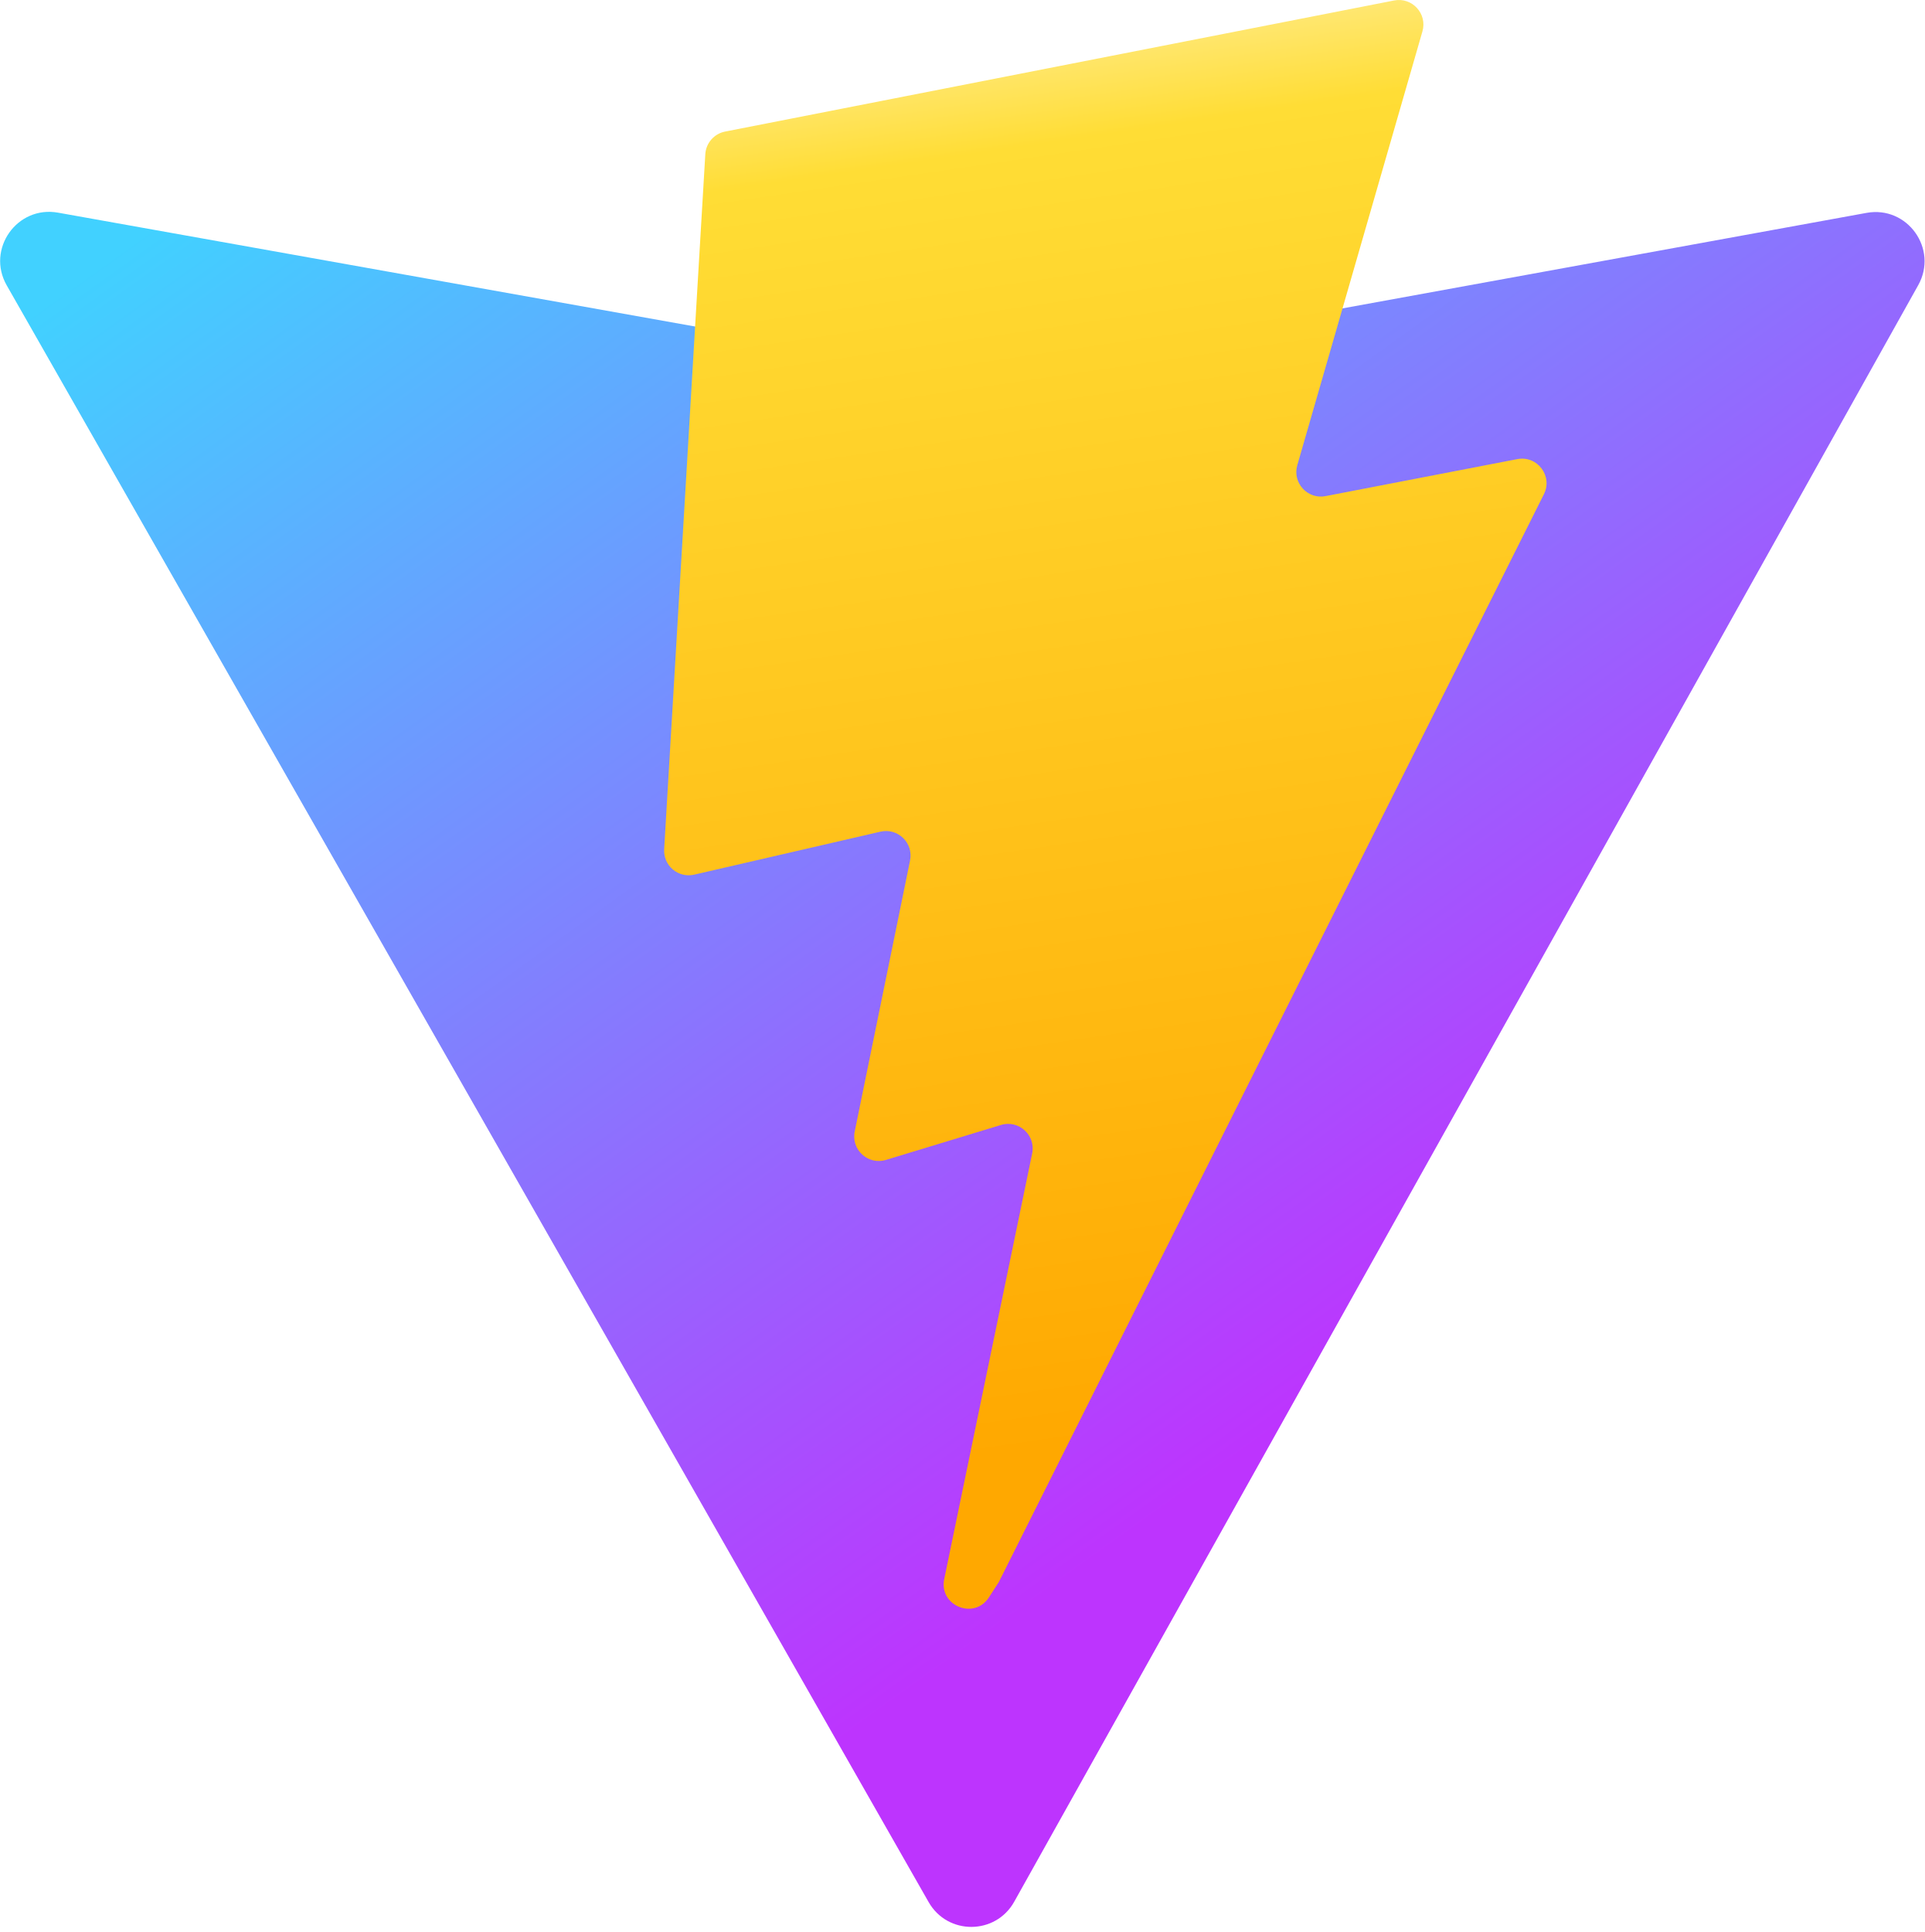
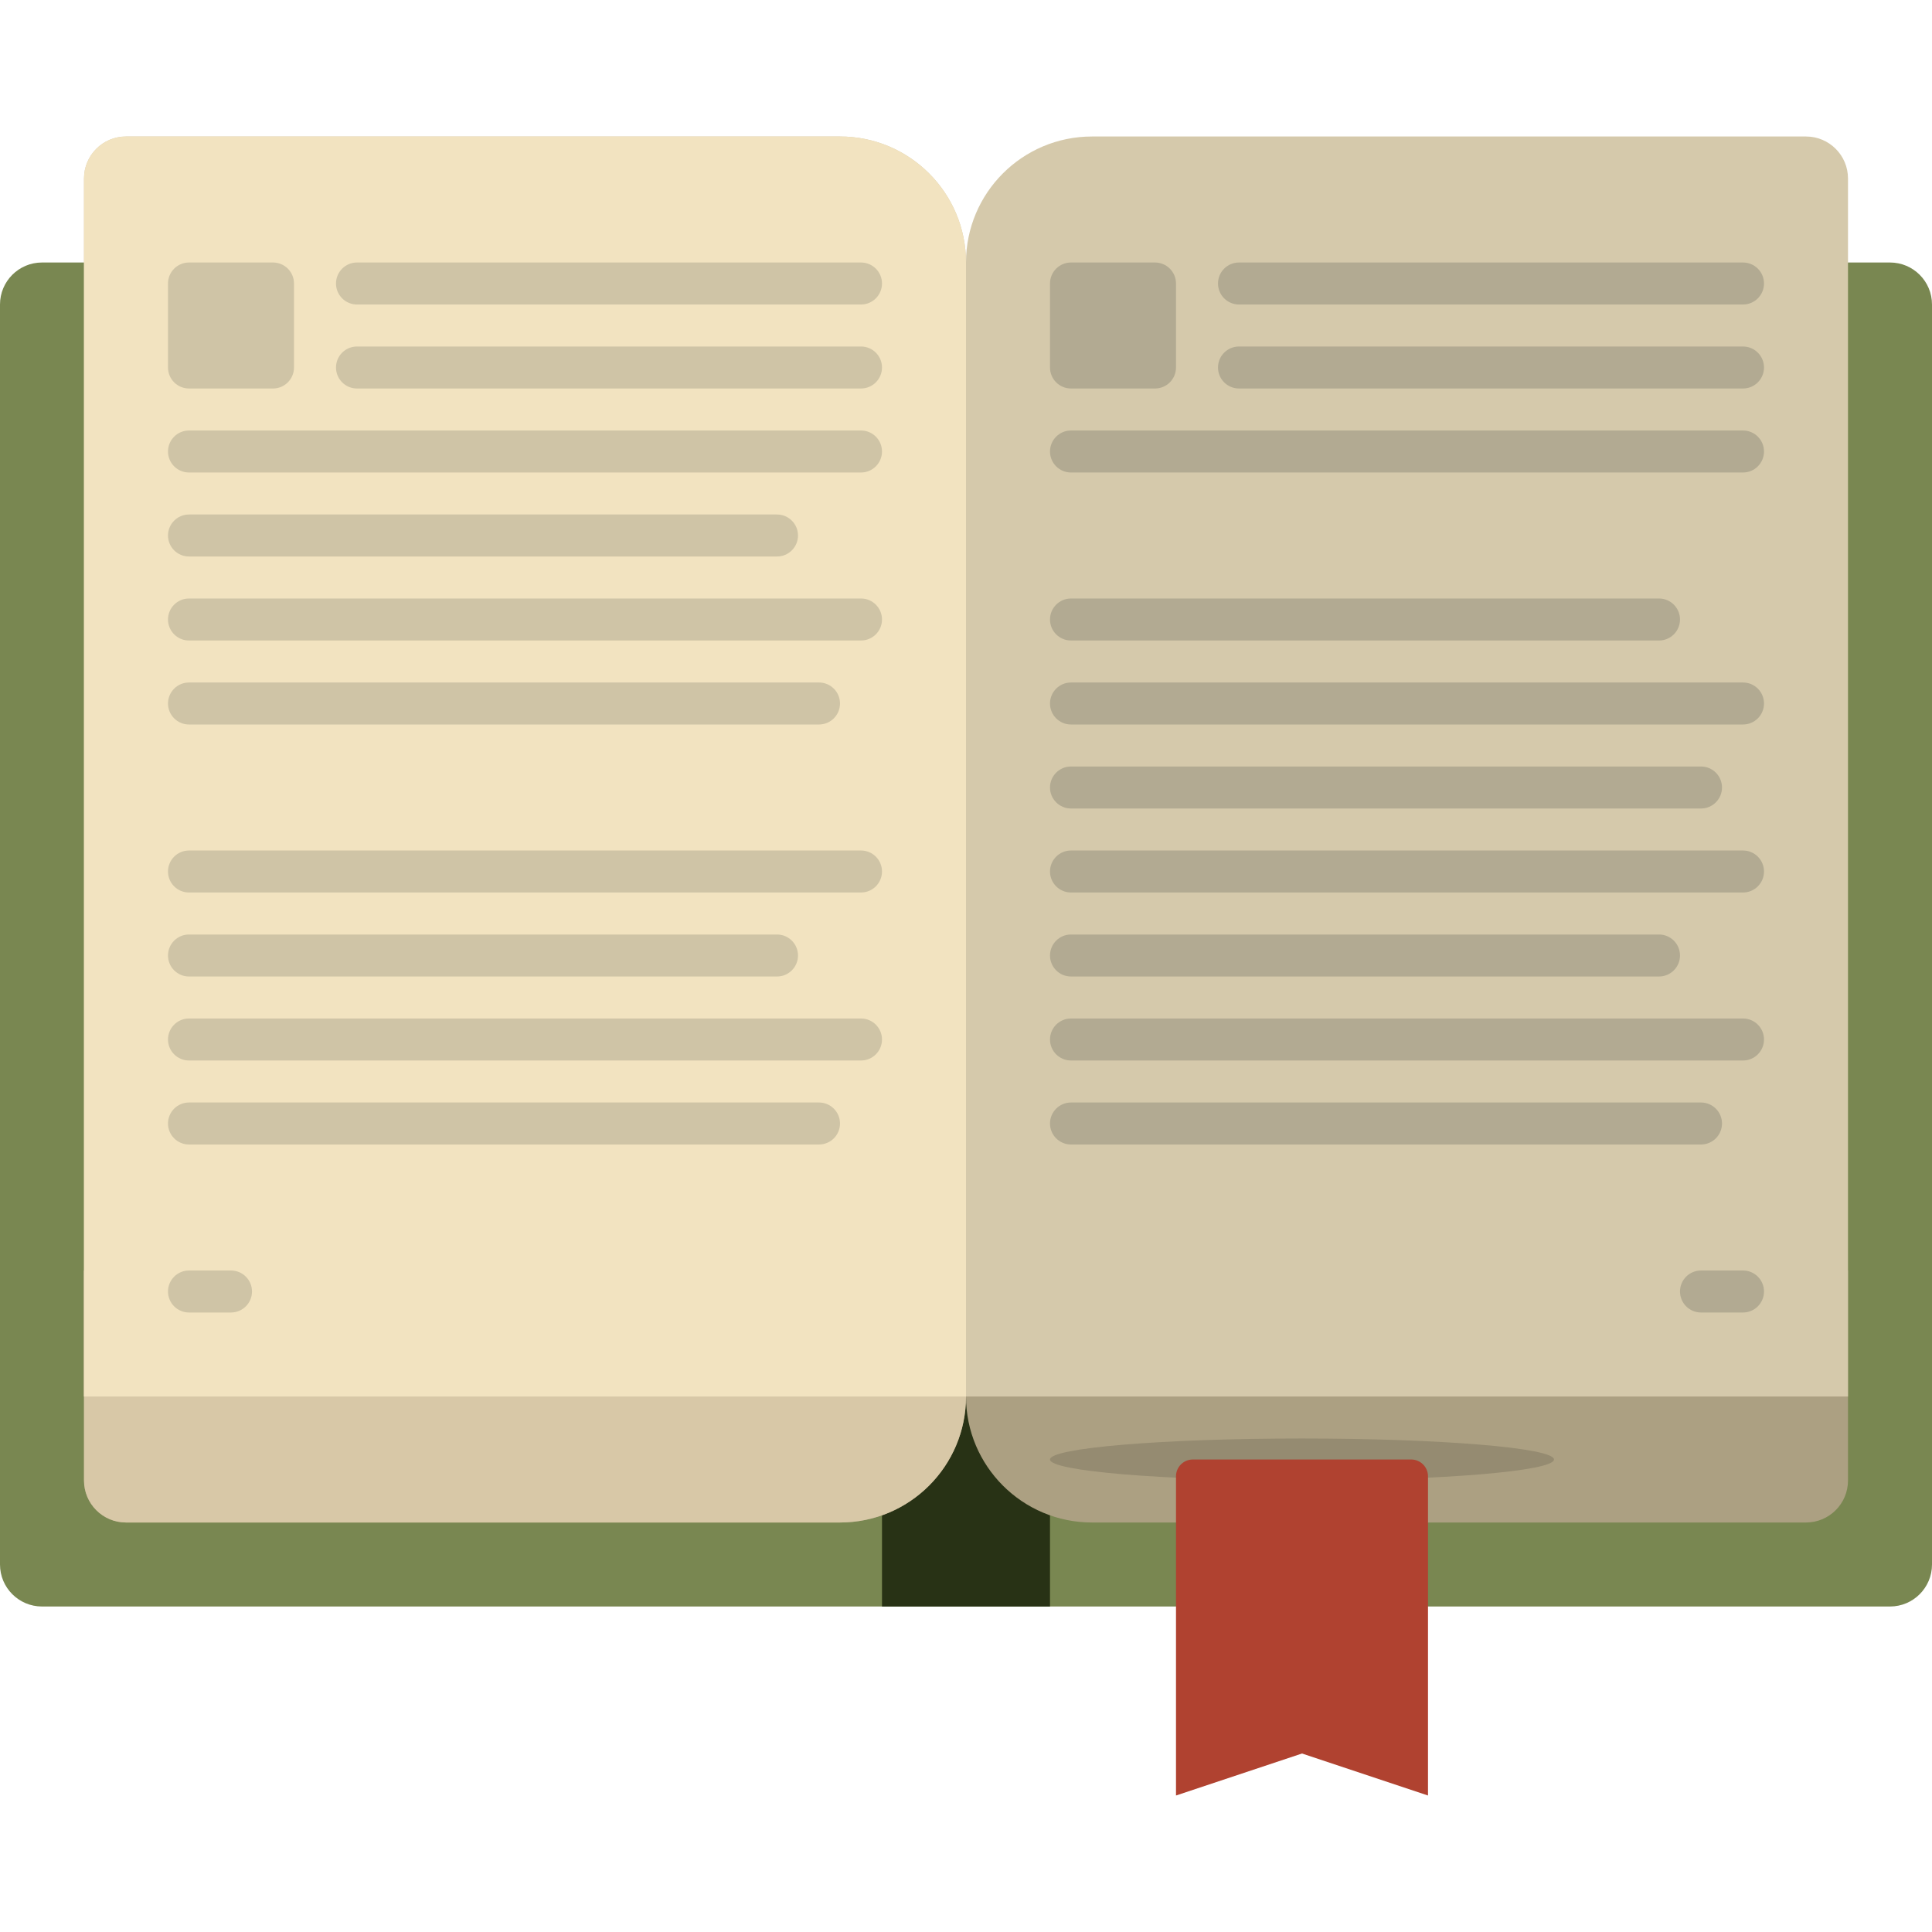
- <svg xmlns="http://www.w3.org/2000/svg" aria-hidden="true" role="img" class="iconify iconify--logos" width="31.88" height="32" preserveAspectRatio="xMidYMid meet" viewBox="0 0 256 257">
-   <defs>
-     <linearGradient id="IconifyId1813088fe1fbc01fb466" x1="-.828%" x2="57.636%" y1="7.652%" y2="78.411%">
-       <stop offset="0%" stop-color="#41D1FF" />
-       <stop offset="100%" stop-color="#BD34FE" />
-     </linearGradient>
-     <linearGradient id="IconifyId1813088fe1fbc01fb467" x1="43.376%" x2="50.316%" y1="2.242%" y2="89.03%">
-       <stop offset="0%" stop-color="#FFEA83" />
-       <stop offset="8.333%" stop-color="#FFDD35" />
-       <stop offset="100%" stop-color="#FFA800" />
-     </linearGradient>
-   </defs>
-   <path fill="url(#IconifyId1813088fe1fbc01fb466)" d="M255.153 37.938L134.897 252.976c-2.483 4.44-8.862 4.466-11.382.048L.875 37.958c-2.746-4.814 1.371-10.646 6.827-9.67l120.385 21.517a6.537 6.537 0 0 0 2.322-.004l117.867-21.483c5.438-.991 9.574 4.796 6.877 9.62Z" />
-   <path fill="url(#IconifyId1813088fe1fbc01fb467)" d="M185.432.063L96.44 17.501a3.268 3.268 0 0 0-2.634 3.014l-5.474 92.456a3.268 3.268 0 0 0 3.997 3.378l24.777-5.718c2.318-.535 4.413 1.507 3.936 3.838l-7.361 36.047c-.495 2.426 1.782 4.5 4.151 3.78l15.304-4.649c2.372-.72 4.652 1.36 4.15 3.788l-11.698 56.621c-.732 3.542 3.979 5.473 5.943 2.437l1.313-2.028l72.516-144.72c1.215-2.423-.88-5.186-3.54-4.672l-25.505 4.922c-2.396.462-4.435-1.77-3.759-4.114l16.646-57.705c.677-2.35-1.37-4.583-3.769-4.113Z" />
+ <svg xmlns="http://www.w3.org/2000/svg" version="1.1" id="Capa_1" x="0px" y="0px" viewBox="0 0 460 460" style="enable-background:new 0 0 460 460;" xml:space="preserve" width="512" height="512">
+   <g id="XMLID_1618_">
+     <path id="XMLID_482_" style="fill:#798751;" d="M450,382.5H10c-5.523,0-10-4.477-10-10v-300c0-5.523,4.477-10,10-10h440   c5.523,0,10,4.477,10,10v300C460,378.023,455.523,382.5,450,382.5z" />
+     <path id="XMLID_481_" style="fill:#283215;" d="M250,382.5h-40v-320h40V382.5z" />
+     <path id="XMLID_479_" style="fill:#ACA082;" d="M440,302.5v50c0,5.523-4.477,10-10,10H260c-16.569,0-30-13.431-30-30   c0,16.569-13.431,30-30,30H30c-5.523,0-10-4.477-10-10v-50h180c16.569,0,30,13.431,30,30c0-16.568,13.431-30,30-30H440z" />
+     <path id="XMLID_449_" style="fill:#D5C9AB;" d="M440,42.5v290H230H20v-290c0-5.523,4.477-10,10-10h170c16.569,0,30,13.431,30,30   c0-16.569,13.431-30,30-30h170C435.523,32.5,440,36.977,440,42.5z" />
+     <path id="XMLID_2813_" style="fill:#B2AA92;" d="M415,72.5H295c-2.761,0-5-2.239-5-5v0c0-2.761,2.239-5,5-5h120   c2.761,0,5,2.239,5,5v0C420,70.261,417.761,72.5,415,72.5z M420,87.5L420,87.5c0-2.761-2.239-5-5-5H295c-2.761,0-5,2.239-5,5v0   c0,2.761,2.239,5,5,5h120C417.761,92.5,420,90.261,420,87.5z M420,107.5L420,107.5c0-2.761-2.239-5-5-5H255c-2.761,0-5,2.239-5,5v0   c0,2.761,2.239,5,5,5h160C417.761,112.5,420,110.261,420,107.5z M400,147.5L400,147.5c0-2.761-2.239-5-5-5H255   c-2.761,0-5,2.239-5,5l0,0c0,2.761,2.239,5,5,5h140C397.761,152.5,400,150.261,400,147.5z M420,167.5L420,167.5   c0-2.761-2.239-5-5-5H255c-2.761,0-5,2.239-5,5l0,0c0,2.761,2.239,5,5,5h160C417.761,172.5,420,170.261,420,167.5z M410,187.5   L410,187.5c0-2.761-2.239-5-5-5H255c-2.761,0-5,2.239-5,5l0,0c0,2.761,2.239,5,5,5h150C407.761,192.5,410,190.261,410,187.5z    M420,207.5L420,207.5c0-2.761-2.239-5-5-5H255c-2.761,0-5,2.239-5,5l0,0c0,2.761,2.239,5,5,5h160   C417.761,212.5,420,210.261,420,207.5z M400,227.5L400,227.5c0-2.761-2.239-5-5-5H255c-2.761,0-5,2.239-5,5l0,0   c0,2.761,2.239,5,5,5h140C397.761,232.5,400,230.261,400,227.5z M420,247.5L420,247.5c0-2.761-2.239-5-5-5H255   c-2.761,0-5,2.239-5,5l0,0c0,2.761,2.239,5,5,5h160C417.761,252.5,420,250.261,420,247.5z M410,267.5L410,267.5   c0-2.761-2.239-5-5-5H255c-2.761,0-5,2.239-5,5l0,0c0,2.761,2.239,5,5,5h150C407.761,272.5,410,270.261,410,267.5z M280,87.5v-20   c0-2.761-2.239-5-5-5h-20c-2.761,0-5,2.239-5,5v20c0,2.761,2.239,5,5,5h20C277.761,92.5,280,90.261,280,87.5z M415,302.5h-10   c-2.761,0-5,2.239-5,5l0,0c0,2.761,2.239,5,5,5h10c2.761,0,5-2.239,5-5l0,0C420,304.739,417.761,302.5,415,302.5z" />
+     <path id="XMLID_478_" style="fill:#958B71;" d="M310,352.5c-33.137,0-60-2.239-60-5s26.863-5,60-5s60,2.239,60,5   S343.137,352.5,310,352.5z" />
+     <path id="XMLID_453_" style="fill:#B04230;" d="M340,427.5l-30-10l-30,10v-76c0-2.209,1.791-4,4-4h52c2.209,0,4,1.791,4,4V427.5z" />
+     <path id="XMLID_464_" style="fill:#D8C8A7;" d="M230,332.5L230,332.5c0,16.569-13.431,30-30,30H30c-5.523,0-10-4.477-10-10v-50h180   C216.569,302.5,230,315.931,230,332.5z" />
+     <path id="XMLID_341_" style="fill:#F2E3C0;" d="M230,62.5v270H20v-290c0-5.523,4.477-10,10-10h170   C216.569,32.5,230,45.931,230,62.5z" />
+     <path id="XMLID_340_" style="fill:#CFC4A6;" d="M205,72.5H85c-2.761,0-5-2.239-5-5v0c0-2.761,2.239-5,5-5h120c2.761,0,5,2.239,5,5   v0C210,70.261,207.761,72.5,205,72.5z M210,87.5L210,87.5c0-2.761-2.239-5-5-5H85c-2.761,0-5,2.239-5,5v0c0,2.761,2.239,5,5,5h120   C207.761,92.5,210,90.261,210,87.5z M210,107.5L210,107.5c0-2.761-2.239-5-5-5H45c-2.761,0-5,2.239-5,5v0c0,2.761,2.239,5,5,5h160   C207.761,112.5,210,110.261,210,107.5z M190,127.5L190,127.5c0-2.761-2.239-5-5-5H45c-2.761,0-5,2.239-5,5v0c0,2.761,2.239,5,5,5   h140C187.761,132.5,190,130.261,190,127.5z M210,147.5L210,147.5c0-2.761-2.239-5-5-5H45c-2.761,0-5,2.239-5,5l0,0   c0,2.761,2.239,5,5,5h160C207.761,152.5,210,150.261,210,147.5z M200,167.5L200,167.5c0-2.761-2.239-5-5-5H45c-2.761,0-5,2.239-5,5   l0,0c0,2.761,2.239,5,5,5h150C197.761,172.5,200,170.261,200,167.5z M210,207.5L210,207.5c0-2.761-2.239-5-5-5H45   c-2.761,0-5,2.239-5,5l0,0c0,2.761,2.239,5,5,5h160C207.761,212.5,210,210.261,210,207.5z M190,227.5L190,227.5   c0-2.761-2.239-5-5-5H45c-2.761,0-5,2.239-5,5l0,0c0,2.761,2.239,5,5,5h140C187.761,232.5,190,230.261,190,227.5z M210,247.5   L210,247.5c0-2.761-2.239-5-5-5H45c-2.761,0-5,2.239-5,5l0,0c0,2.761,2.239,5,5,5h160C207.761,252.5,210,250.261,210,247.5z    M200,267.5L200,267.5c0-2.761-2.239-5-5-5H45c-2.761,0-5,2.239-5,5l0,0c0,2.761,2.239,5,5,5h150   C197.761,272.5,200,270.261,200,267.5z M70,87.5v-20c0-2.761-2.239-5-5-5H45c-2.761,0-5,2.239-5,5v20c0,2.761,2.239,5,5,5h20   C67.761,92.5,70,90.261,70,87.5z M55,302.5H45c-2.761,0-5,2.239-5,5l0,0c0,2.761,2.239,5,5,5h10c2.761,0,5-2.239,5-5l0,0   C60,304.739,57.761,302.5,55,302.5z" />
+   </g>
</svg>
